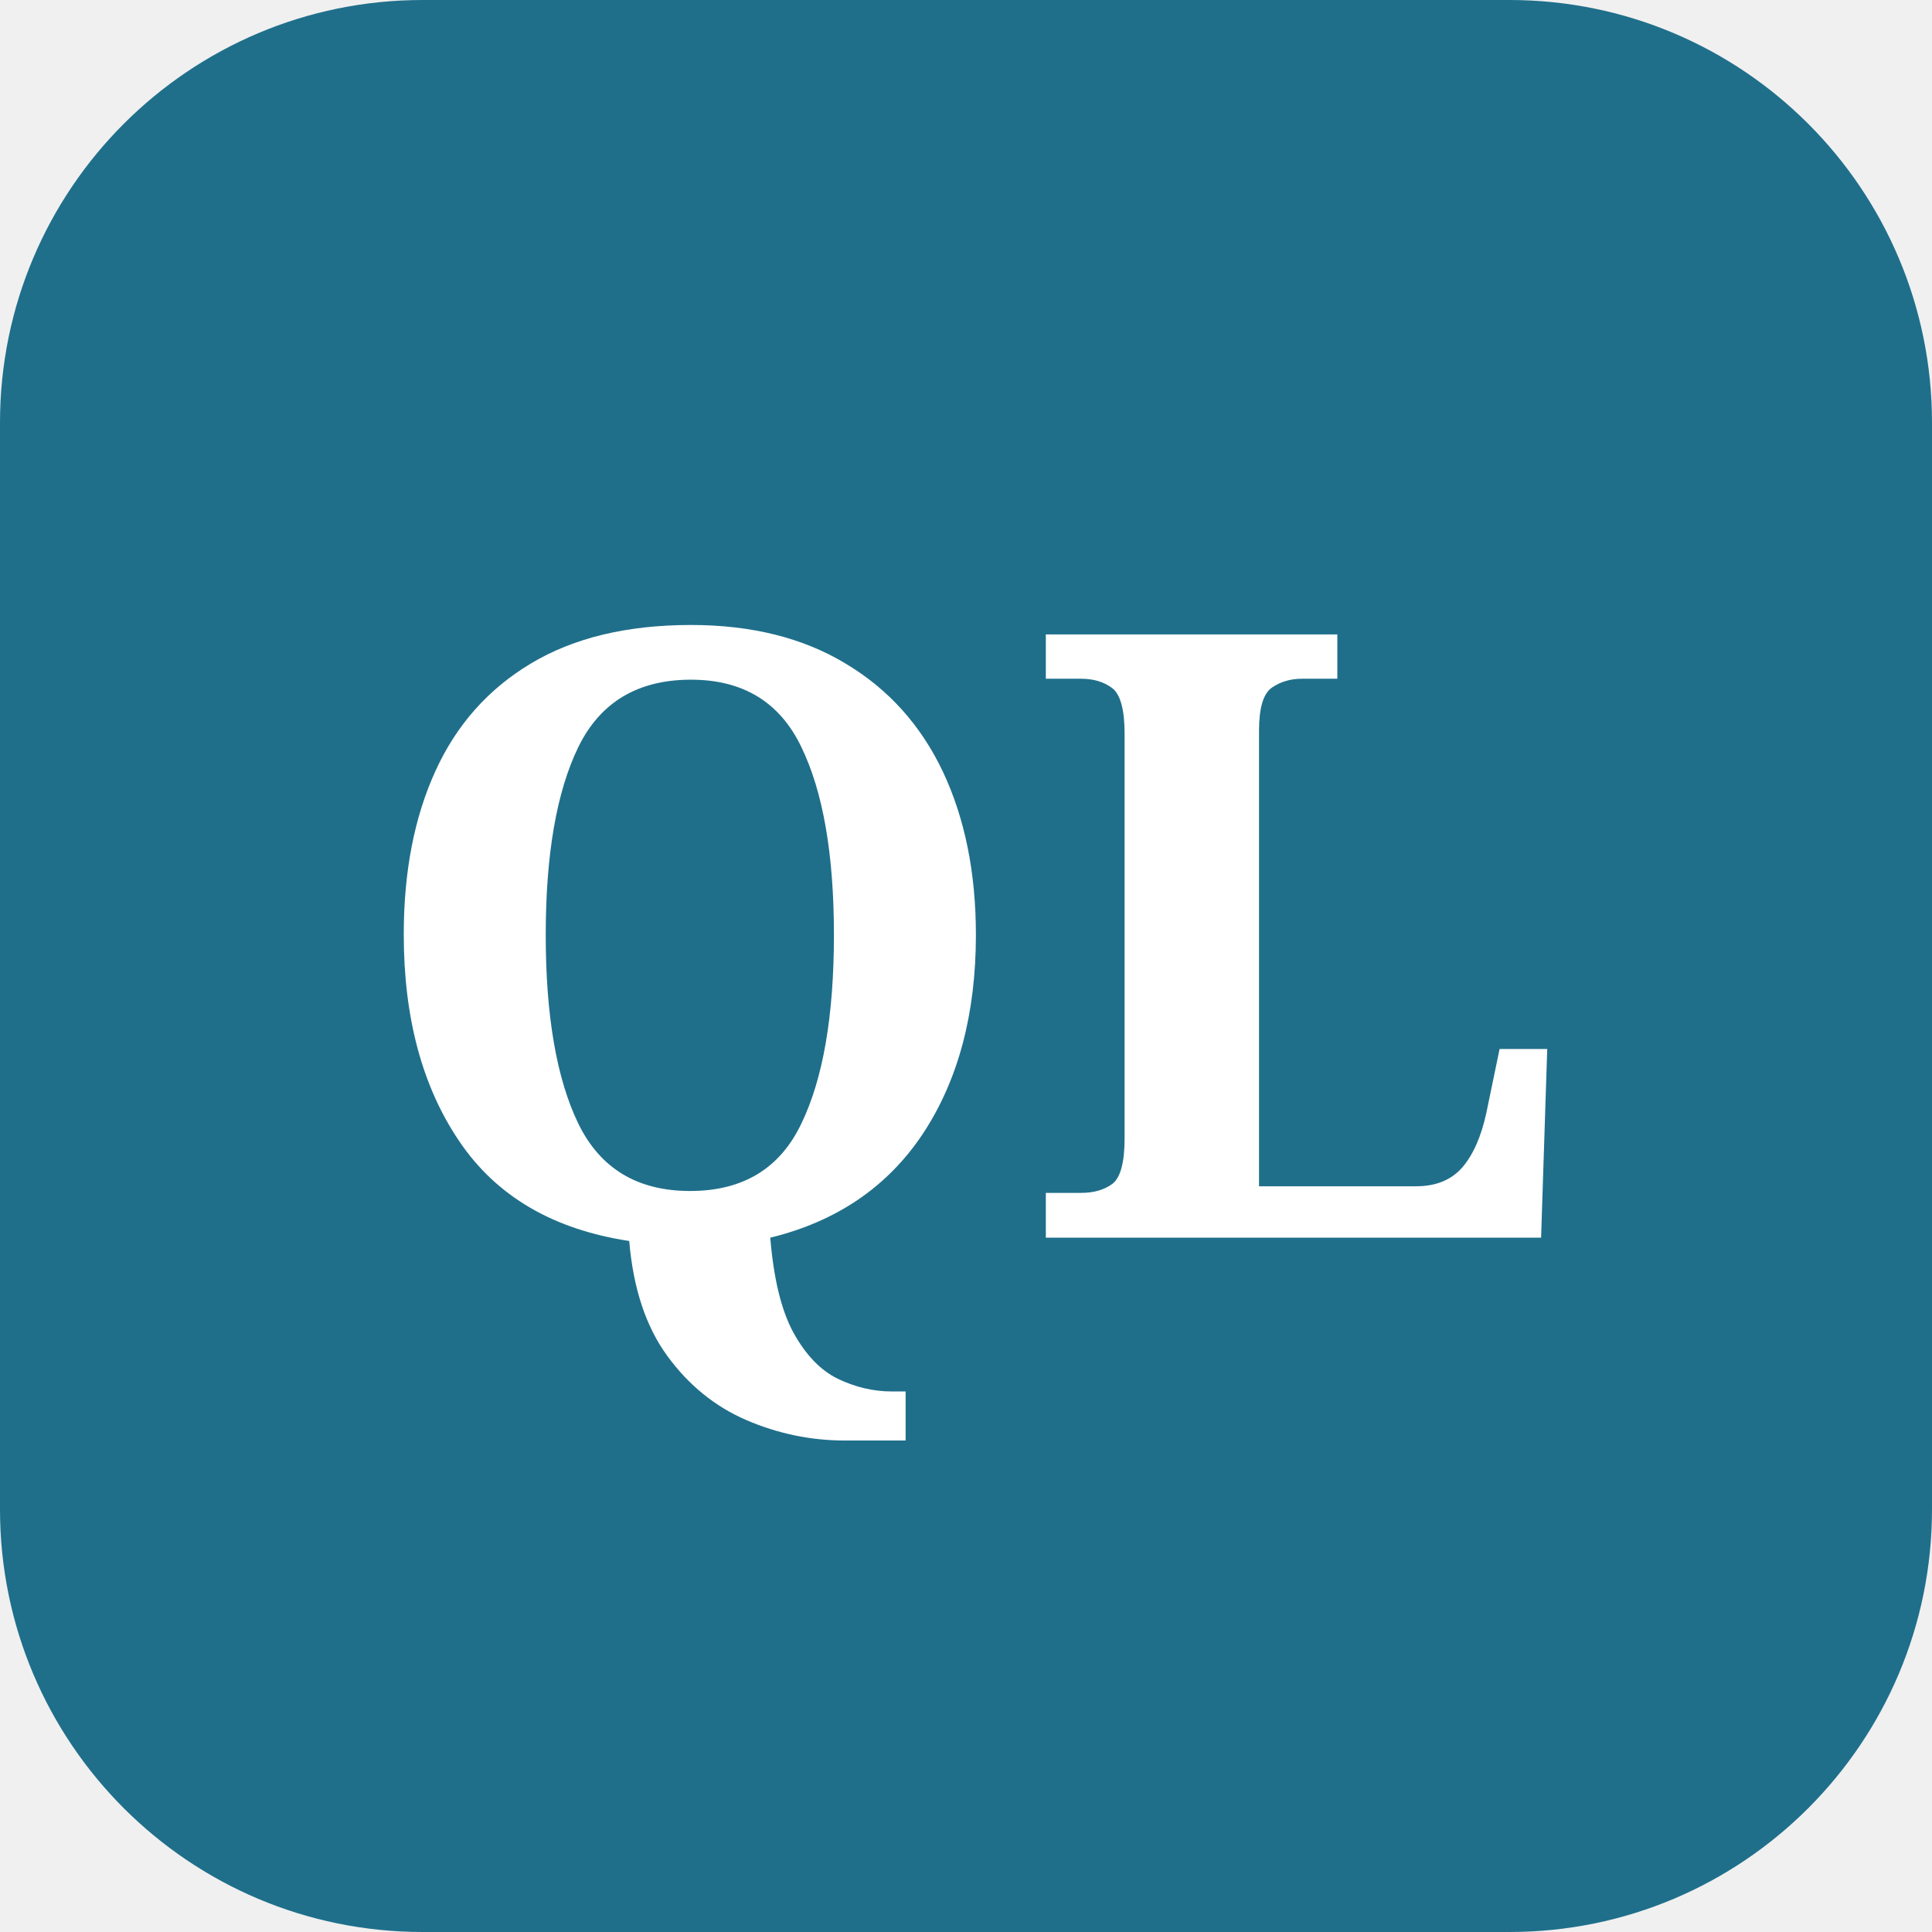
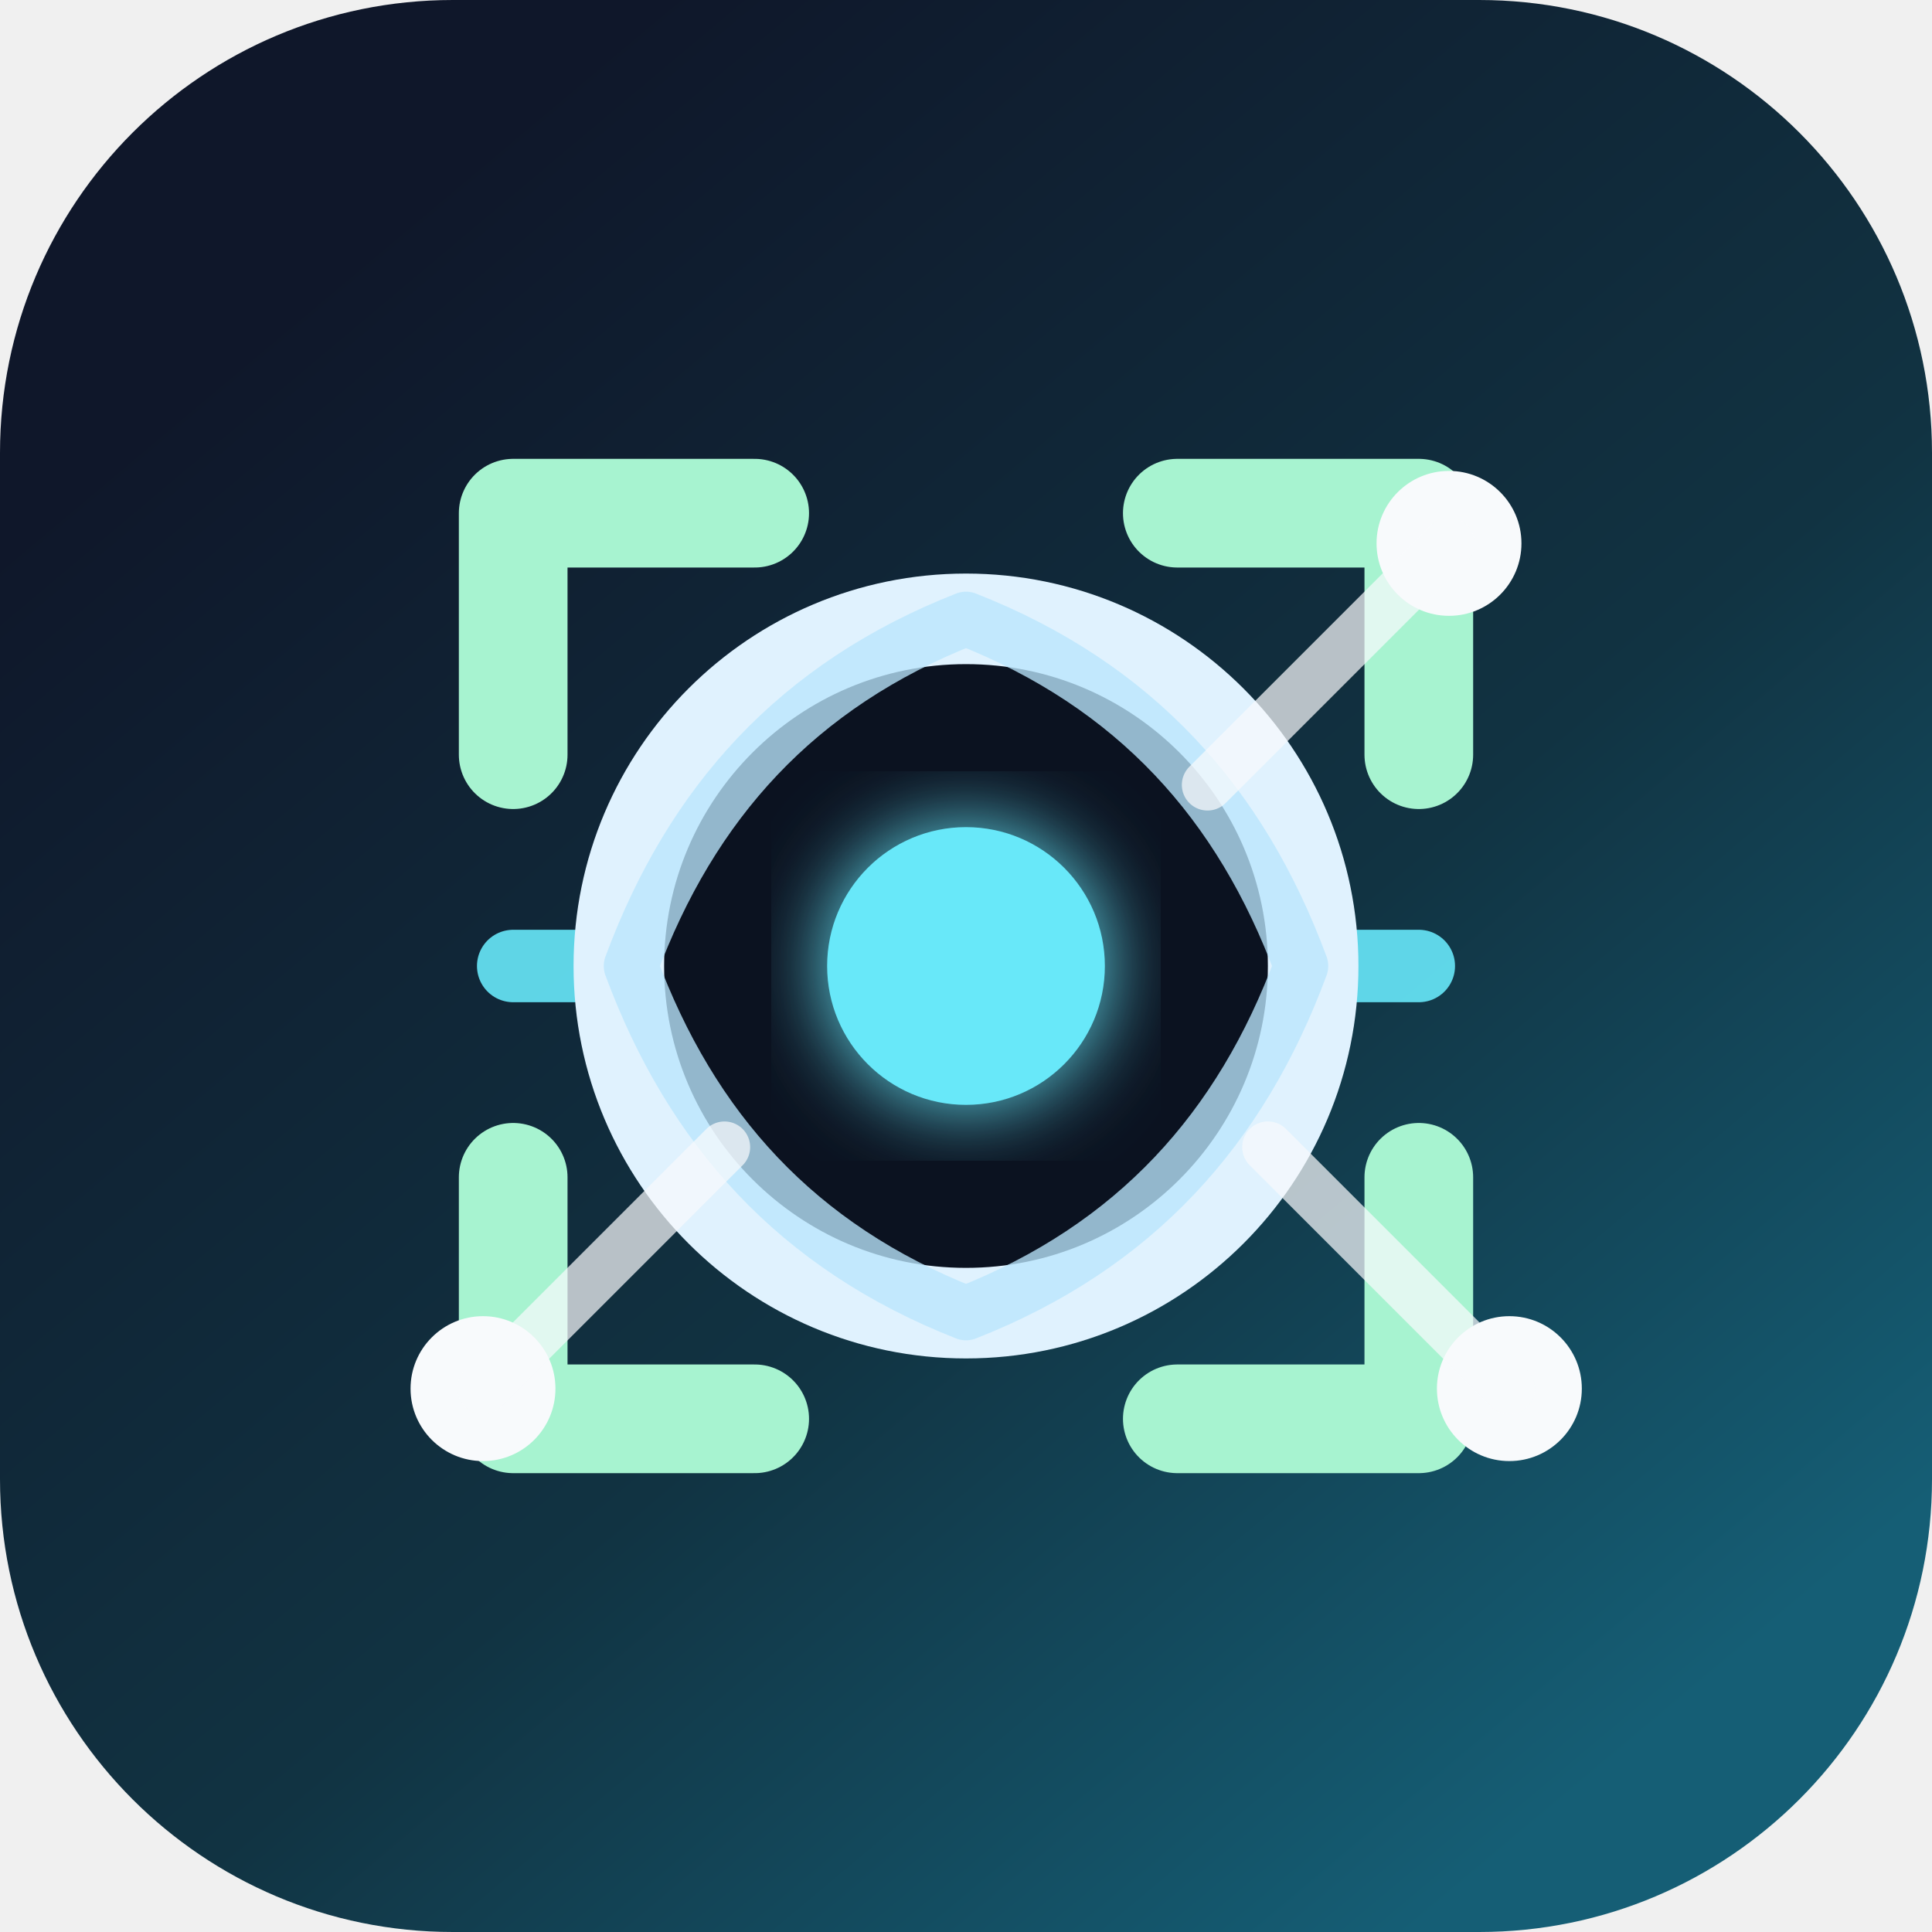
- <svg xmlns="http://www.w3.org/2000/svg" viewBox="0 0 64 64">
-   <rect width="64" height="64" rx="14" fill="#1f6f8b" />
-   <text x="32" y="41" text-anchor="middle" font-family="Georgia, serif" font-size="28" font-weight="700" fill="#ffffff">QL</text>
+ <svg xmlns="http://www.w3.org/2000/svg" viewBox="0 0 64 64" role="img" aria-labelledby="title">
+   <defs>
+     <linearGradient id="bg" x1="12" y1="8" x2="54" y2="58" gradientUnits="userSpaceOnUse">
+       <stop offset="0" stop-color="#0f172a" />
+       <stop offset="0.58" stop-color="#113342" />
+       <stop offset="1" stop-color="#155e75" />
+     </linearGradient>
+     <filter id="softGlow" x="-20%" y="-20%" width="140%" height="140%">
+       <feGaussianBlur stdDeviation="1.4" result="blur" />
+       <feMerge>
+         <feMergeNode in="blur" />
+         <feMergeNode in="SourceGraphic" />
+       </feMerge>
+     </filter>
+   </defs>
+   <rect width="64" height="64" rx="15" fill="url(#bg)" />
+   <path d="M17 25v-8h8M39 17h8v8M47 39v8h-8M25 47h-8v-8" fill="none" stroke="#a7f3d0" stroke-width="3.6" stroke-linecap="round" stroke-linejoin="round" />
+   <path d="M17 32h7M40 32h7" fill="none" stroke="#67e8f9" stroke-width="2.4" stroke-linecap="round" opacity="0.9" />
+   <circle cx="32" cy="32" r="11.5" fill="#0b1220" stroke="#e0f2fe" stroke-width="3" />
+   <circle cx="32" cy="32" r="4.6" fill="#67e8f9" filter="url(#softGlow)" />
+   <path d="M32 20.5c5.6 2.2 9.1 6.1 11.1 11.5-2 5.4-5.5 9.3-11.1 11.5-5.6-2.2-9.1-6.1-11.1-11.5 2-5.4 5.5-9.3 11.1-11.5Z" fill="none" stroke="#bae6fd" stroke-width="1.8" stroke-linejoin="round" opacity="0.78" />
+   <circle cx="48" cy="18" r="2.4" fill="#f8fafc" />
+   <circle cx="50" cy="46" r="2.4" fill="#f8fafc" />
+   <circle cx="16" cy="46" r="2.4" fill="#f8fafc" />
+   <path d="M48 18l-8 8M50 46l-8-8M16 46l8-8" fill="none" stroke="#f8fafc" stroke-width="1.7" stroke-linecap="round" opacity="0.72" />
</svg>
